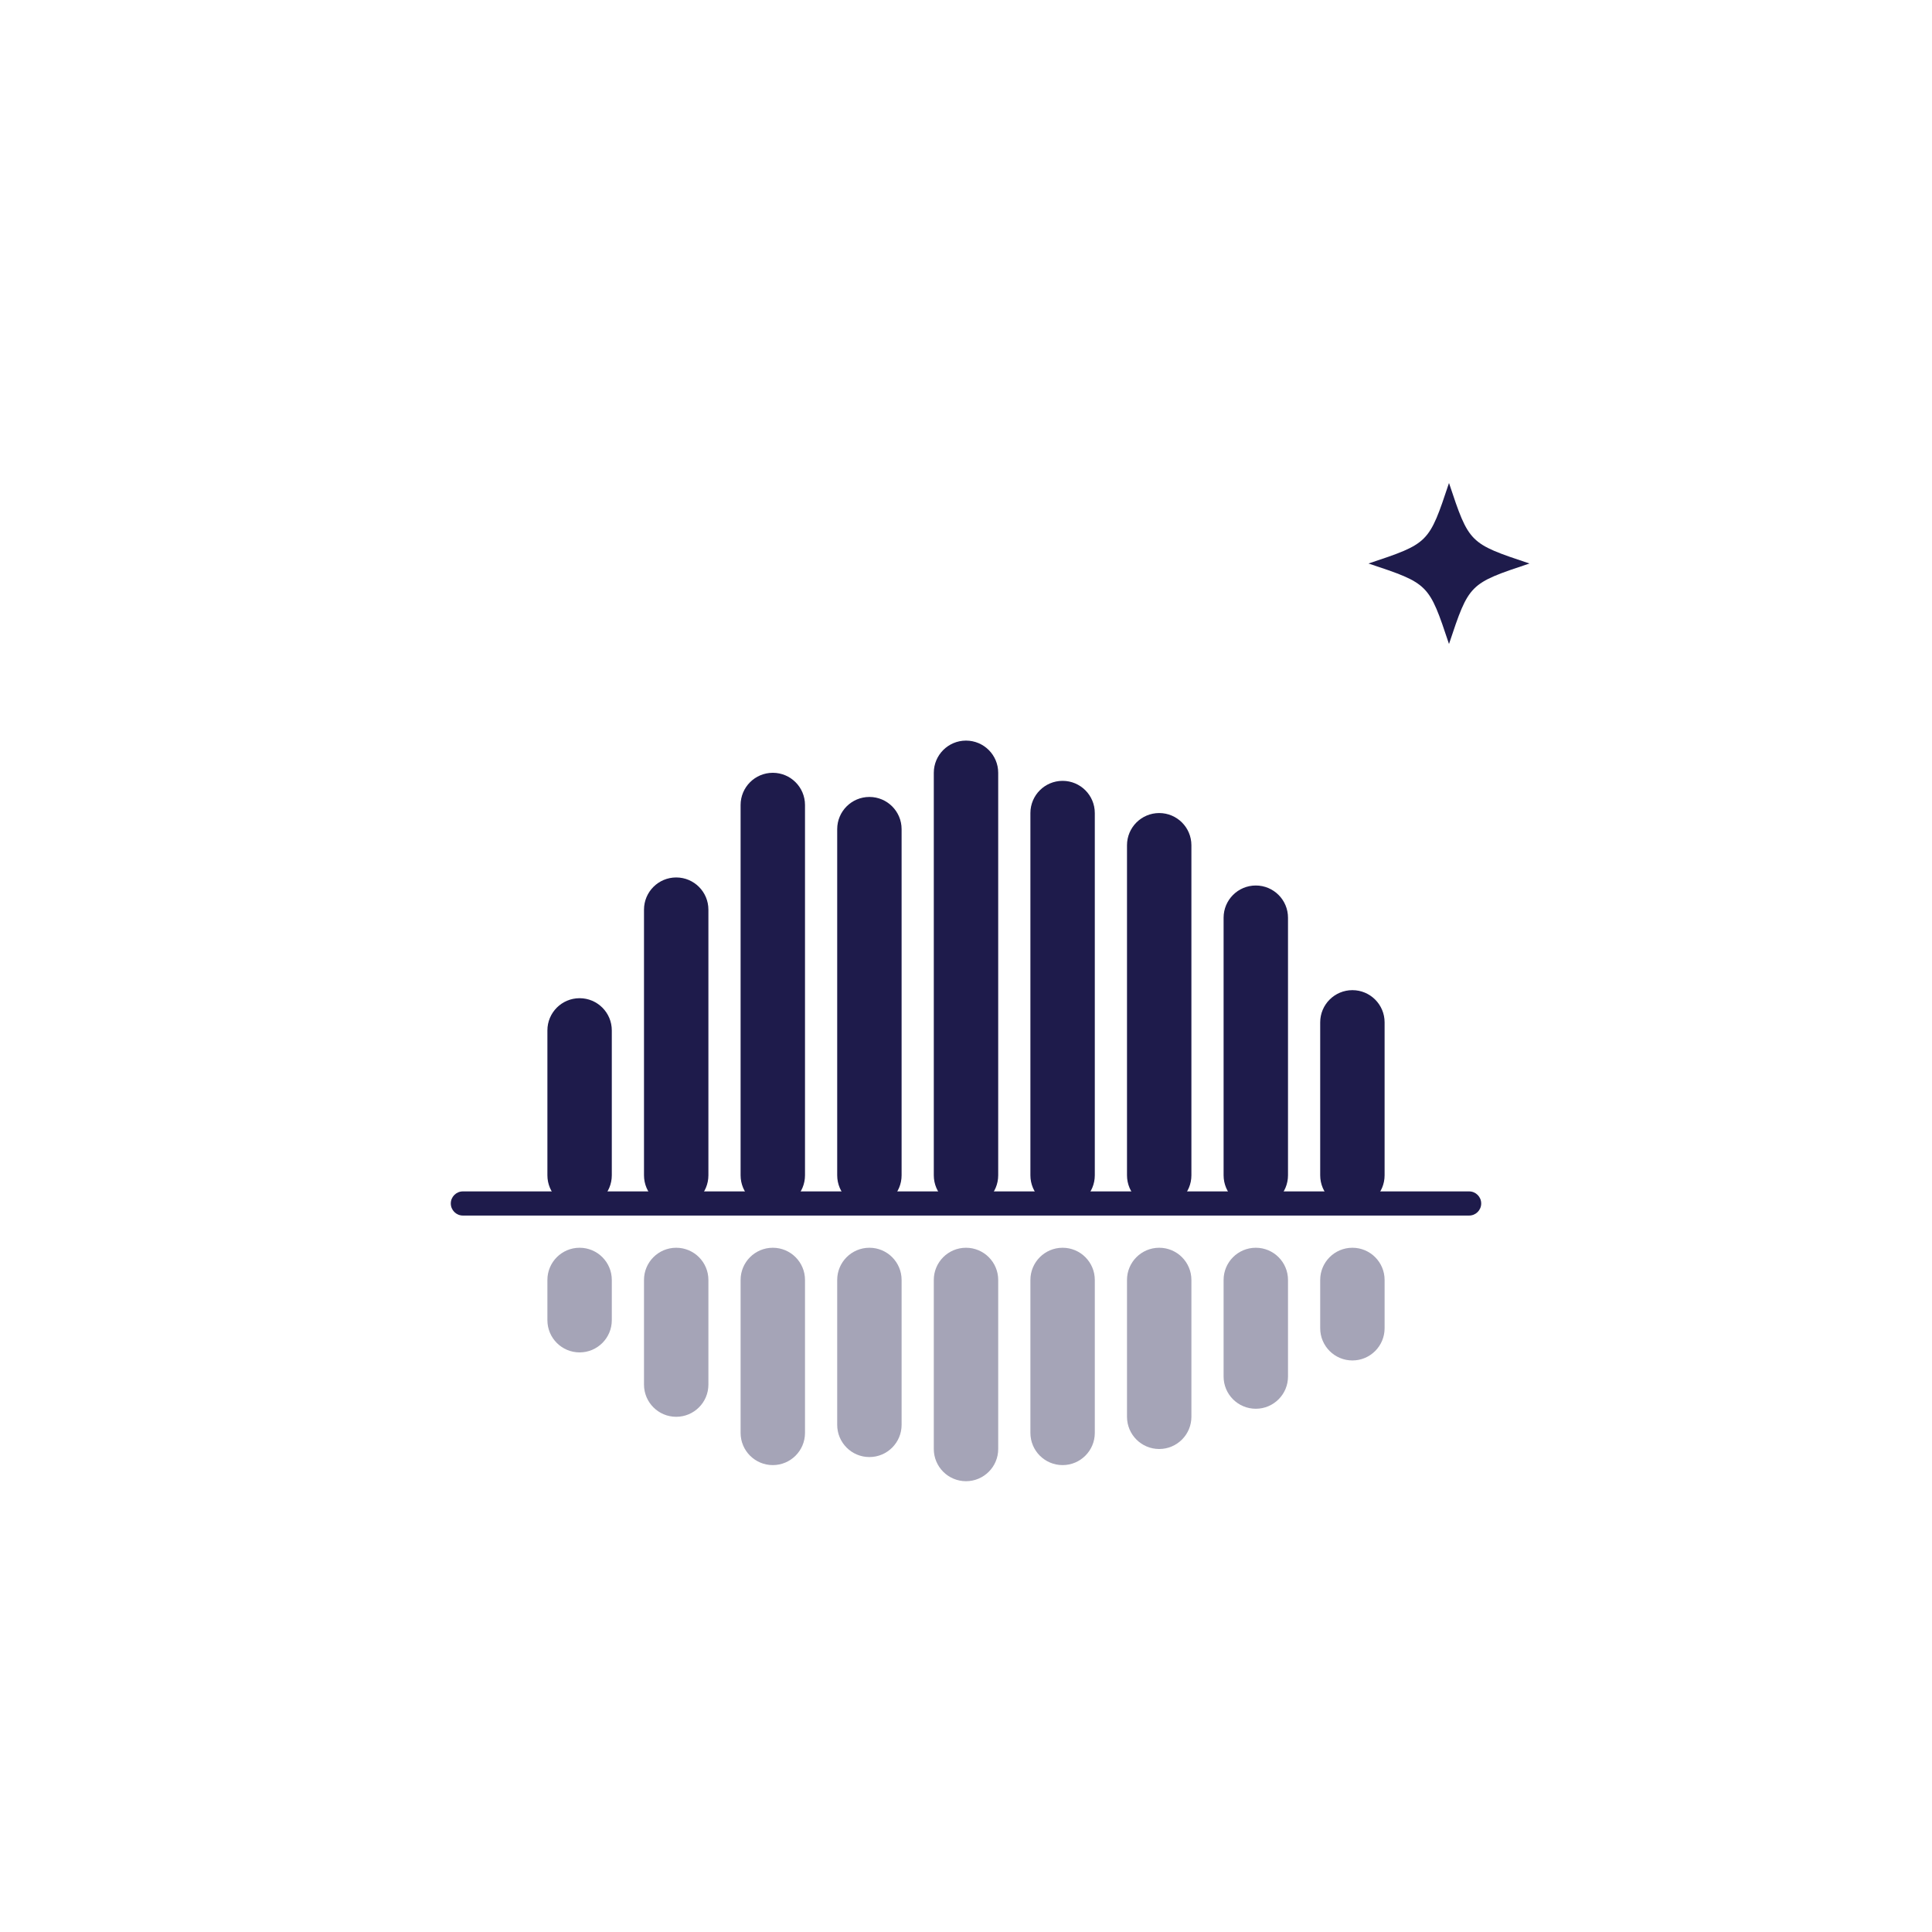
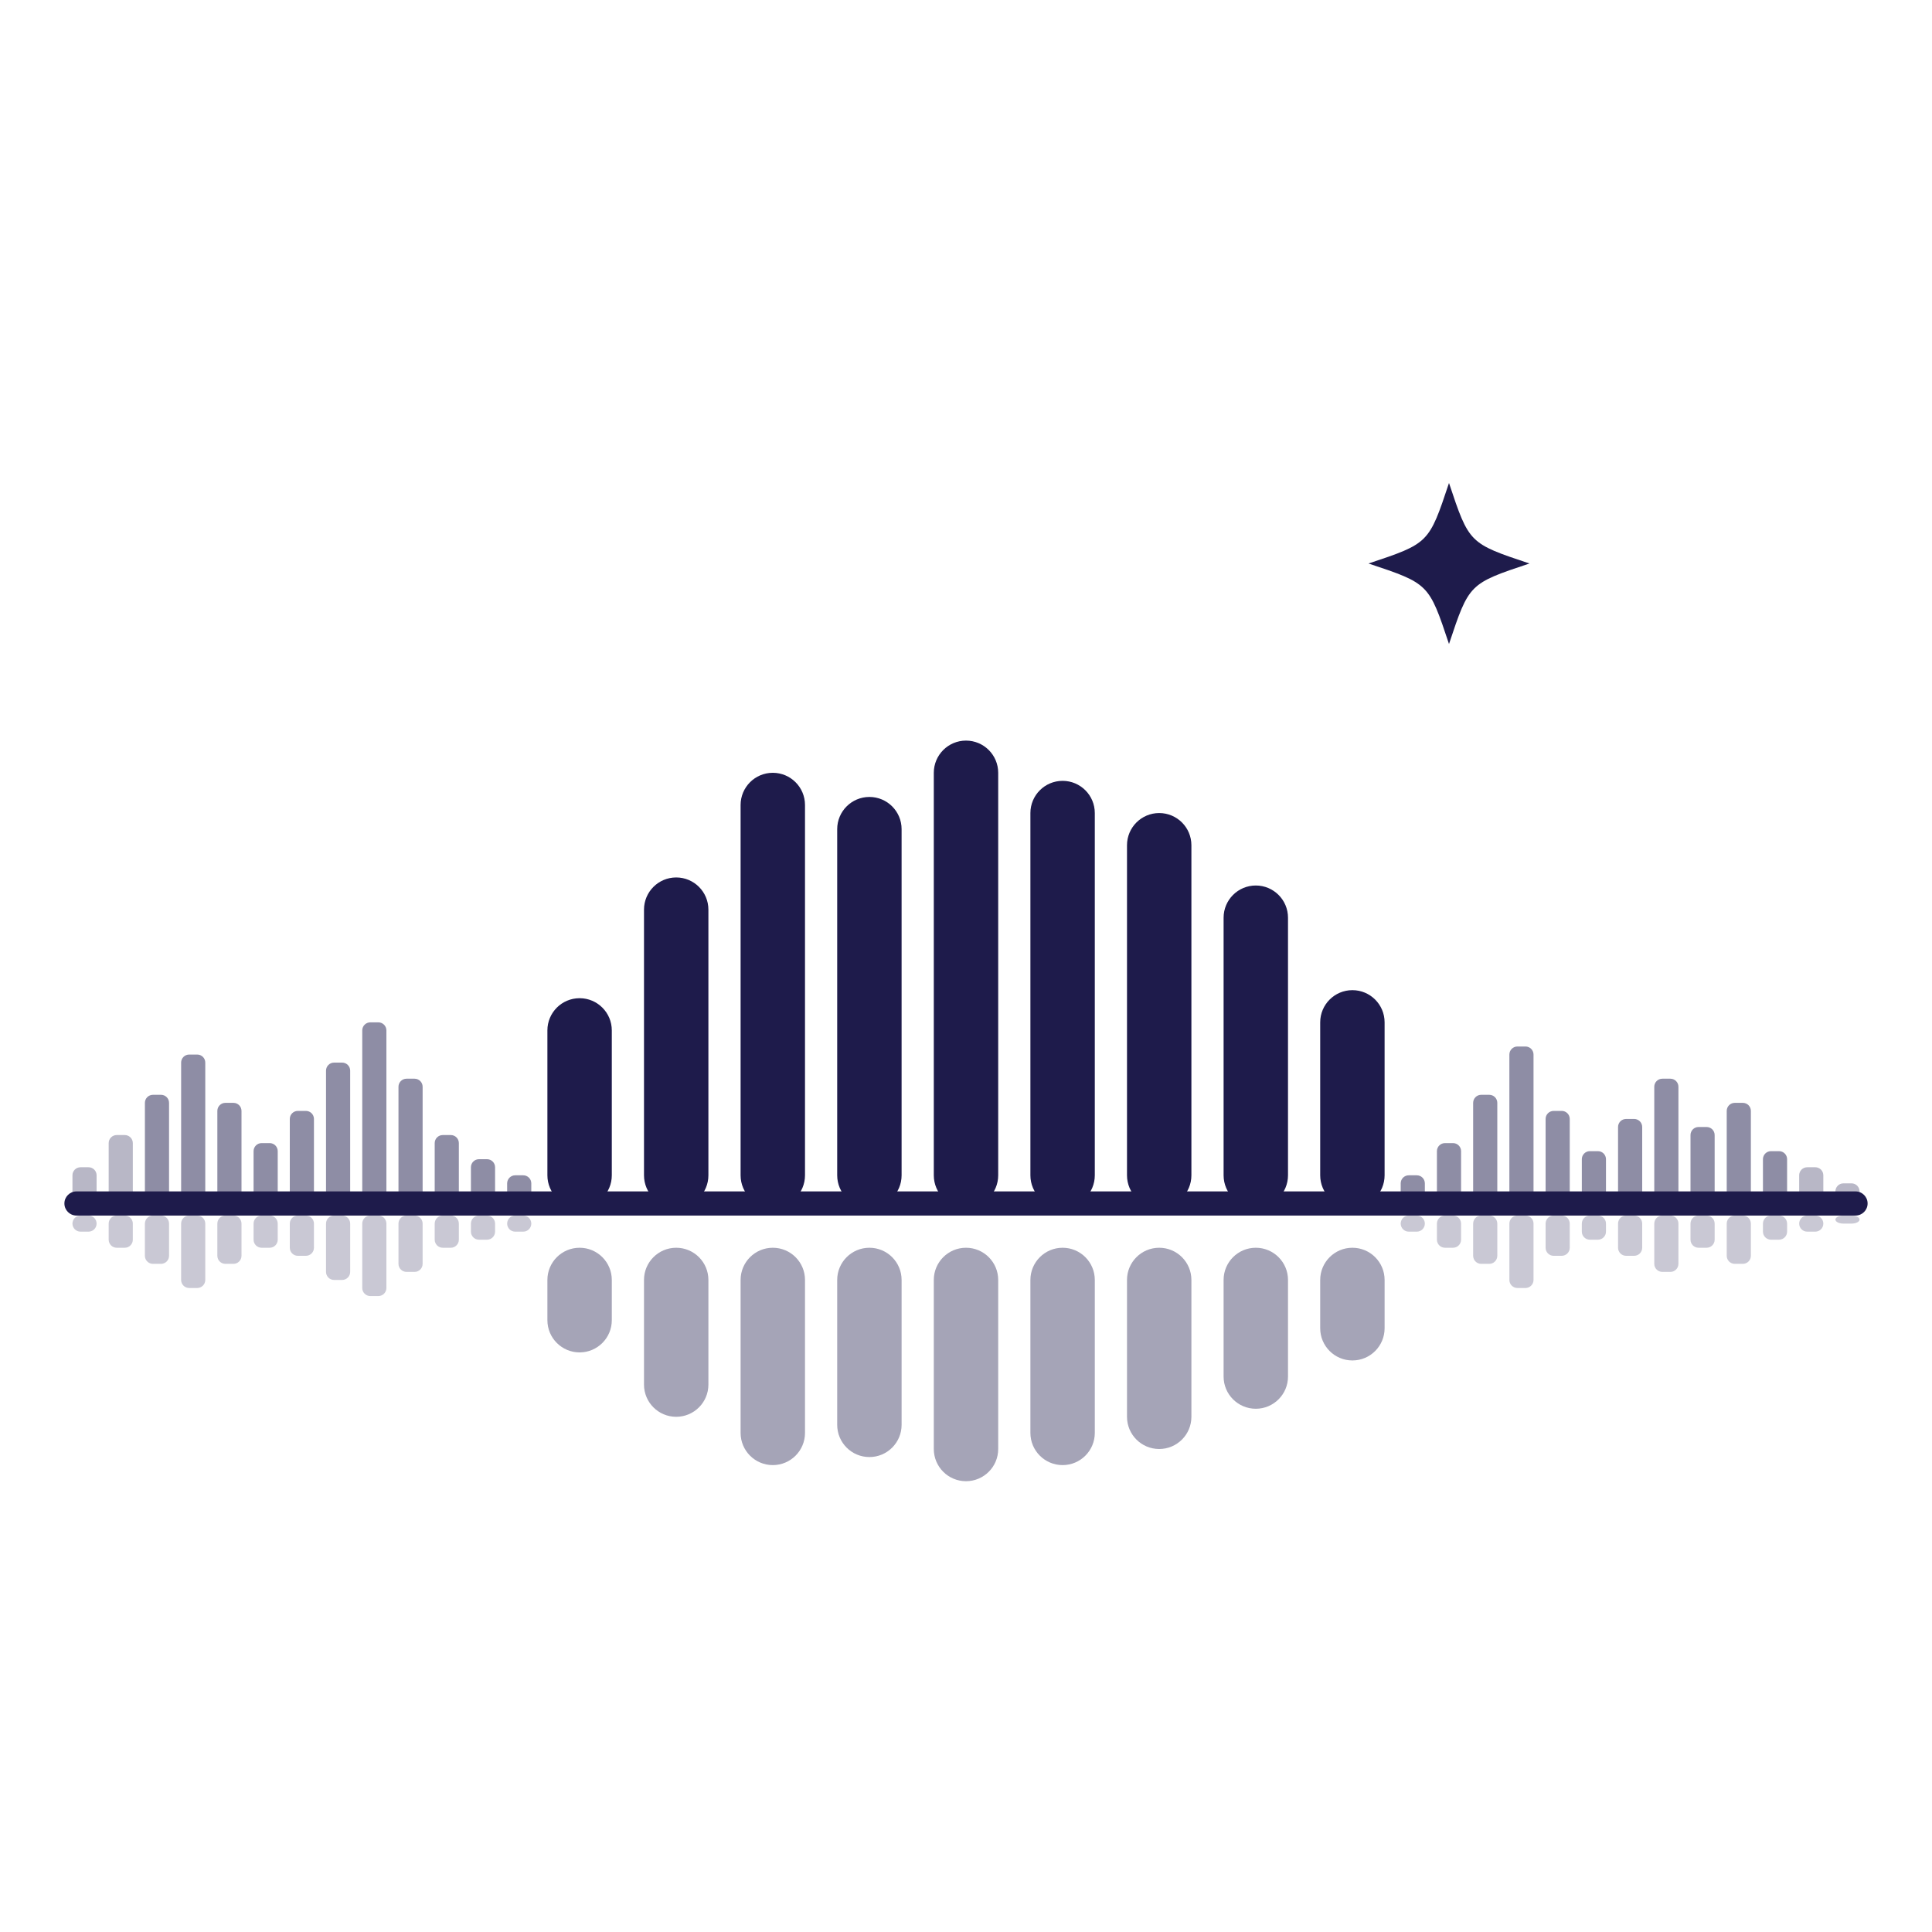
<svg xmlns="http://www.w3.org/2000/svg" viewBox="0 0 240 240" width="240" height="240" role="img" aria-label="Hespera" style="color:#1e1b4b">
  <path d="M180,60 C182.5,67.5 182.5,67.5 190,70 C182.5,72.5 182.5,72.5 180,80 C177.5,72.5 177.5,72.5 170,70 C177.5,67.5 177.5,67.5 180,60 Z" fill="currentColor" />
+   <g fill="currentColor" opacity=".32">
+     <rect x="9" y="145" width="3" height="5" rx="1" />
+     <rect x="13.5" y="141" width="3" height="9" rx="1" />
+     <rect x="223.5" y="145" width="3" height="5" rx="1" />
+     <rect x="228" y="147" width="3" height="3" rx="1" />
+   </g>
+   <g fill="currentColor" opacity=".5">
+     <rect x="18" y="136" width="3" height="14" rx="1" />
+     <rect x="22.5" y="131" width="3" height="19" rx="1" />
+     <rect x="27" y="137" width="3" height="13" rx="1" />
+     <rect x="31.5" y="142" width="3" height="8" rx="1" />
+     <rect x="36" y="138" width="3" height="12" rx="1" />
+     <rect x="40.5" y="132" width="3" height="18" rx="1" />
+     <rect x="45" y="127" width="3" height="23" rx="1" />
+     <rect x="49.5" y="134" width="3" height="16" rx="1" />
+     <rect x="54" y="141" width="3" height="9" rx="1" />
+     <rect x="58.5" y="144" width="3" height="6" rx="1" />
+     <rect x="63" y="146" width="3" height="4" rx="1" />
+     <rect x="174" y="146" width="3" height="4" rx="1" />
+     <rect x="178.5" y="142" width="3" height="8" rx="1" />
+     <rect x="183" y="136" width="3" height="14" rx="1" />
+     <rect x="187.5" y="130" width="3" height="20" rx="1" />
+     <rect x="192" y="138" width="3" height="12" rx="1" />
+     <rect x="196.5" y="143" width="3" height="7" rx="1" />
+     <rect x="201" y="139" width="3" height="11" rx="1" />
+     <rect x="205.5" y="134" width="3" height="16" rx="1" />
+     <rect x="210" y="140" width="3" height="10" rx="1" />
+     <rect x="214.5" y="137" width="3" height="13" rx="1" />
+     <rect x="219" y="143" width="3" height="7" rx="1" />
+   </g>
  <g fill="currentColor">
    <rect x="68" y="124" width="8" height="26" rx="4" />
    <rect x="80" y="109" width="8" height="41" rx="4" />
    <rect x="92" y="96" width="8" height="54" rx="4" />
    <rect x="104" y="99" width="8" height="51" rx="4" />
    <rect x="116" y="92" width="8" height="58" rx="4" />
    <rect x="128" y="97" width="8" height="53" rx="4" />
    <rect x="140" y="101" width="8" height="49" rx="4" />
    <rect x="152" y="110" width="8" height="40" rx="4" />
    <rect x="164" y="123" width="8" height="27" rx="4" />
  </g>
-   <rect x="56" y="148" width="128" height="3" rx="1.5" fill="currentColor" />
+   <rect x="8" y="148" width="224" height="3" rx="1.5" fill="currentColor" />
+   <g fill="currentColor" opacity=".24">
+     <rect x="9" y="151" width="3" height="2" rx="1" />
+     <rect x="13.5" y="151" width="3" height="4" rx="1" />
+     <rect x="18" y="151" width="3" height="6" rx="1" />
+     <rect x="22.5" y="151" width="3" height="9" rx="1" />
+     <rect x="27" y="151" width="3" height="6" rx="1" />
+     <rect x="31.5" y="151" width="3" height="4" rx="1" />
+     <rect x="36" y="151" width="3" height="5" rx="1" />
+     <rect x="40.5" y="151" width="3" height="8" rx="1" />
+     <rect x="45" y="151" width="3" height="10" rx="1" />
+     <rect x="49.5" y="151" width="3" height="7" rx="1" />
+     <rect x="54" y="151" width="3" height="4" rx="1" />
+     <rect x="58.5" y="151" width="3" height="3" rx="1" />
+     <rect x="63" y="151" width="3" height="2" rx="1" />
+     <rect x="174" y="151" width="3" height="2" rx="1" />
+     <rect x="178.5" y="151" width="3" height="4" rx="1" />
+     <rect x="183" y="151" width="3" height="6" rx="1" />
+     <rect x="187.5" y="151" width="3" height="9" rx="1" />
+     <rect x="192" y="151" width="3" height="5" rx="1" />
+     <rect x="196.5" y="151" width="3" height="3" rx="1" />
+     <rect x="201" y="151" width="3" height="5" rx="1" />
+     <rect x="205.5" y="151" width="3" height="7" rx="1" />
+     <rect x="210" y="151" width="3" height="4" rx="1" />
+     <rect x="214.5" y="151" width="3" height="6" rx="1" />
+     <rect x="219" y="151" width="3" height="3" rx="1" />
+     <rect x="223.5" y="151" width="3" height="2" rx="1" />
+     <rect x="228" y="151" width="3" height="1" rx="1" />
+   </g>
  <g fill="currentColor" opacity=".4">
    <rect x="68" y="155" width="8" height="13" rx="4" />
    <rect x="80" y="155" width="8" height="21" rx="4" />
    <rect x="92" y="155" width="8" height="27" rx="4" />
    <rect x="104" y="155" width="8" height="26" rx="4" />
    <rect x="116" y="155" width="8" height="29" rx="4" />
    <rect x="128" y="155" width="8" height="27" rx="4" />
    <rect x="140" y="155" width="8" height="25" rx="4" />
    <rect x="152" y="155" width="8" height="20" rx="4" />
    <rect x="164" y="155" width="8" height="14" rx="4" />
  </g>
</svg>
